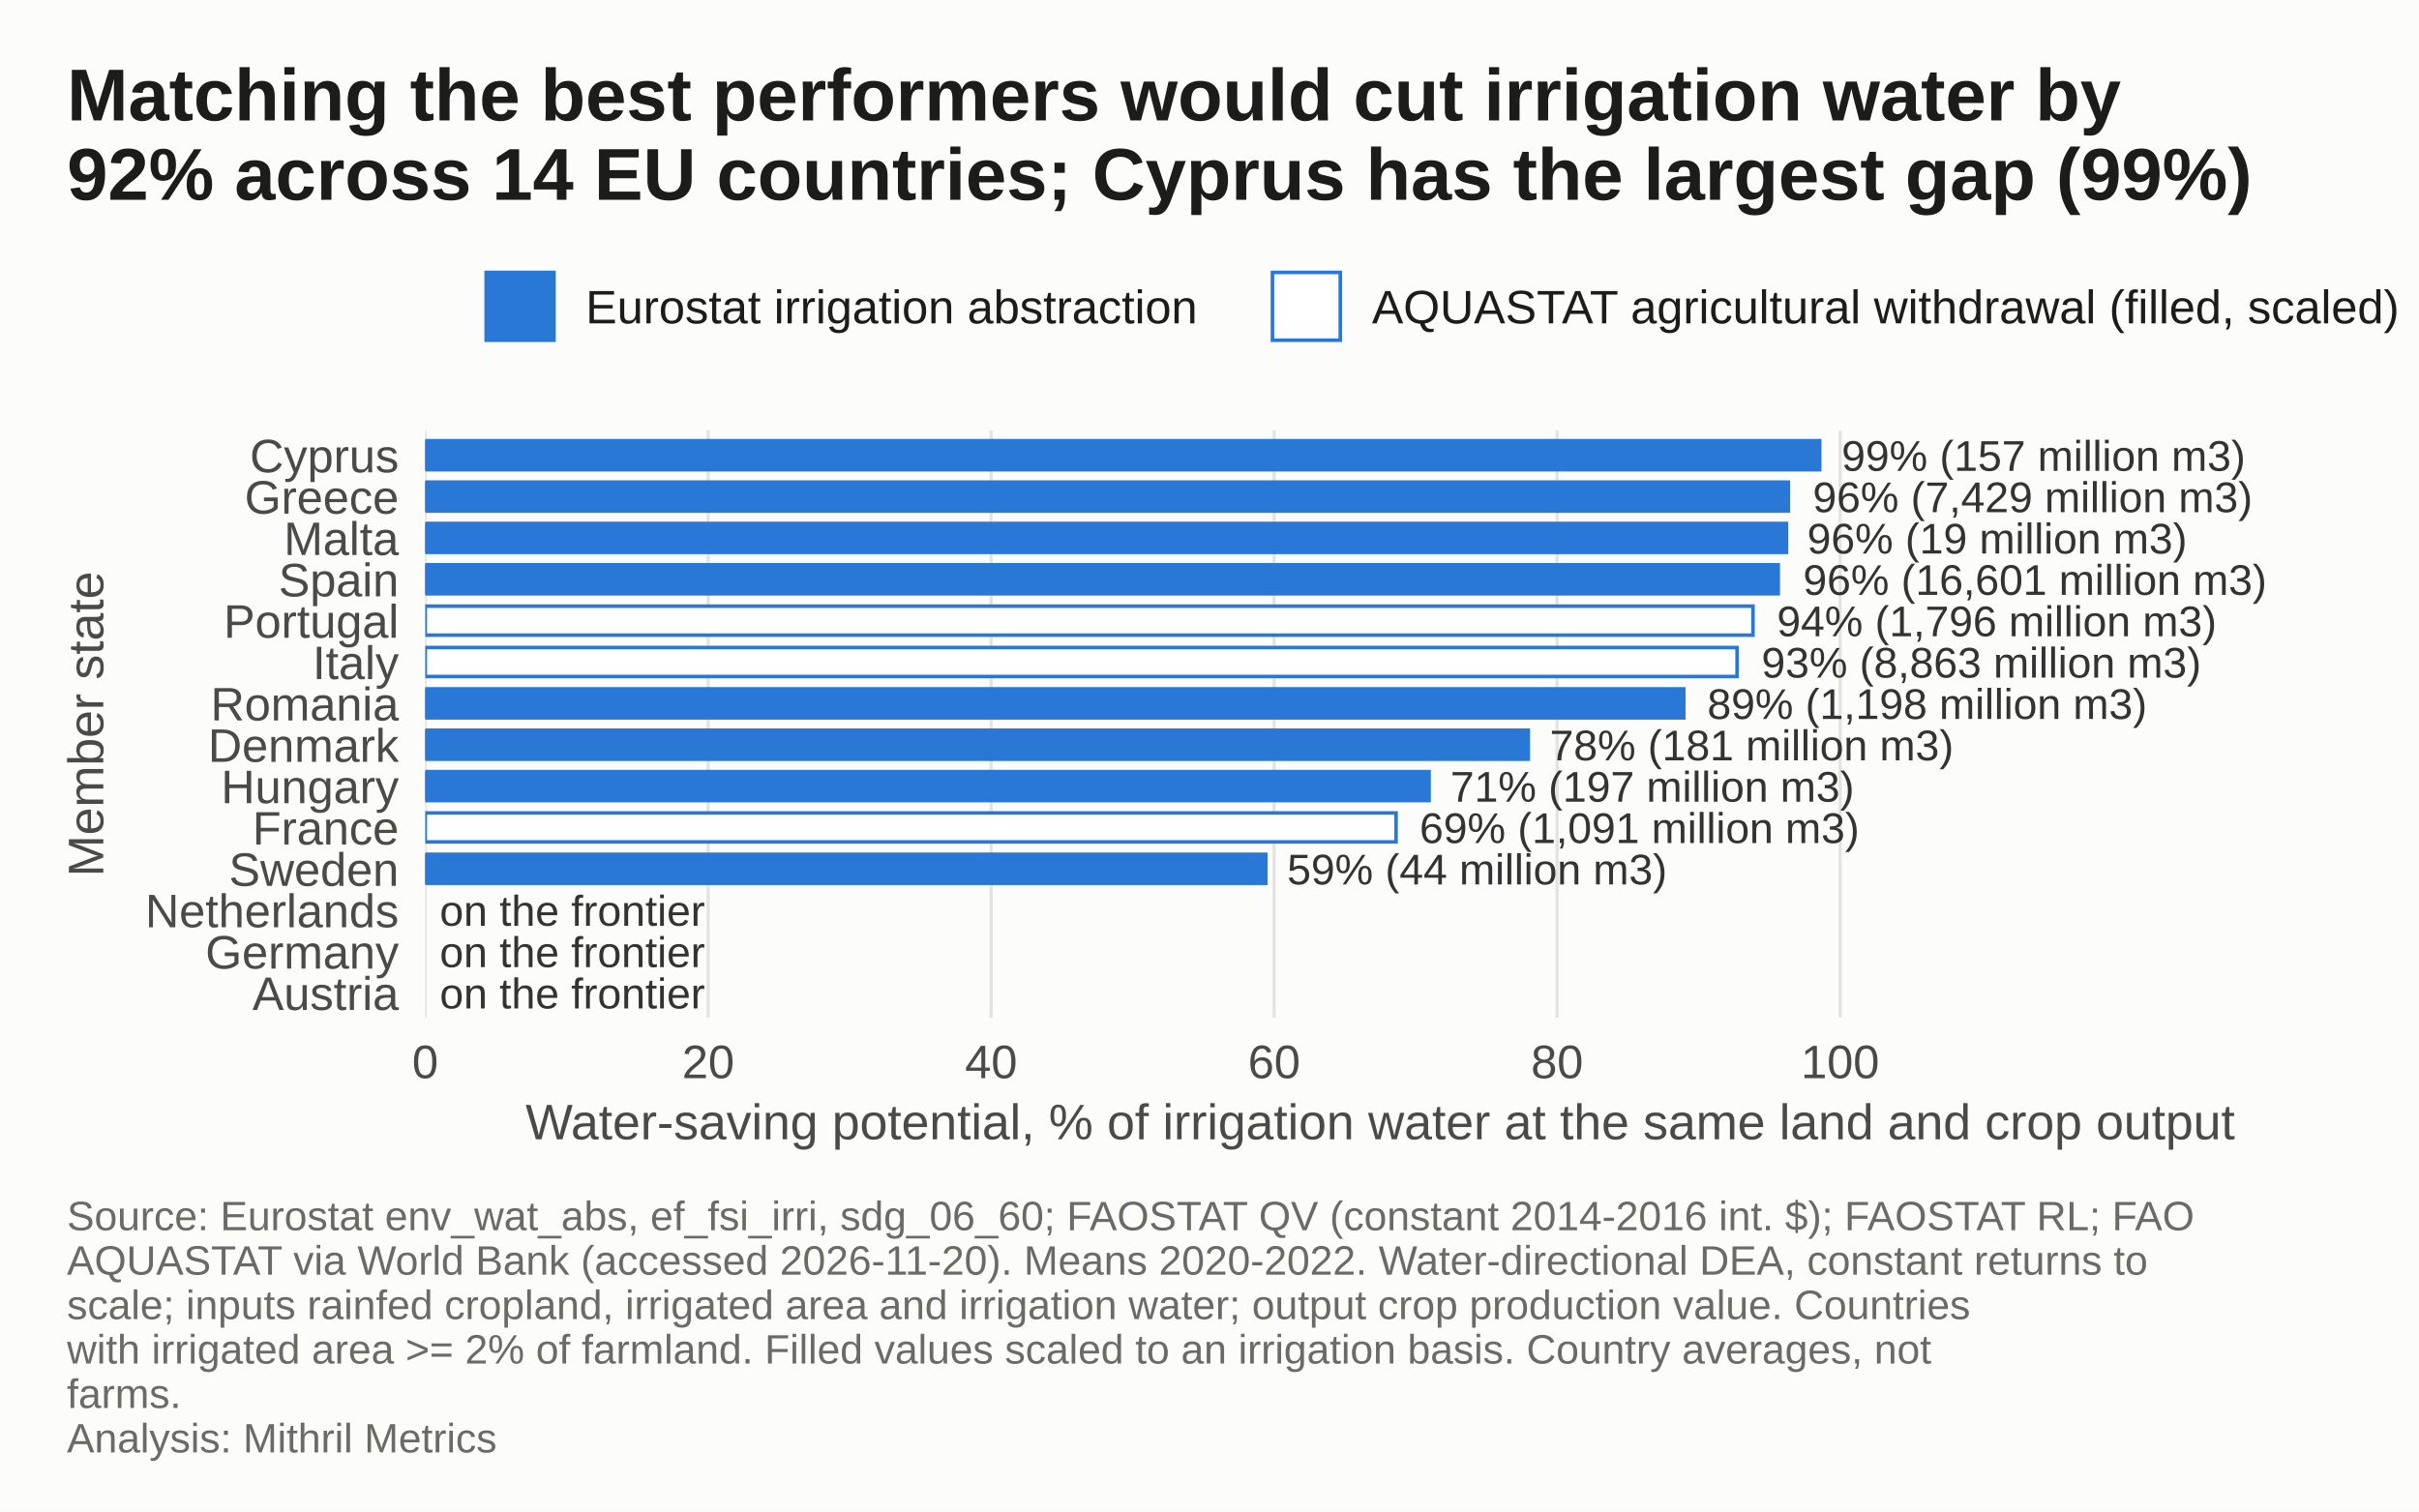
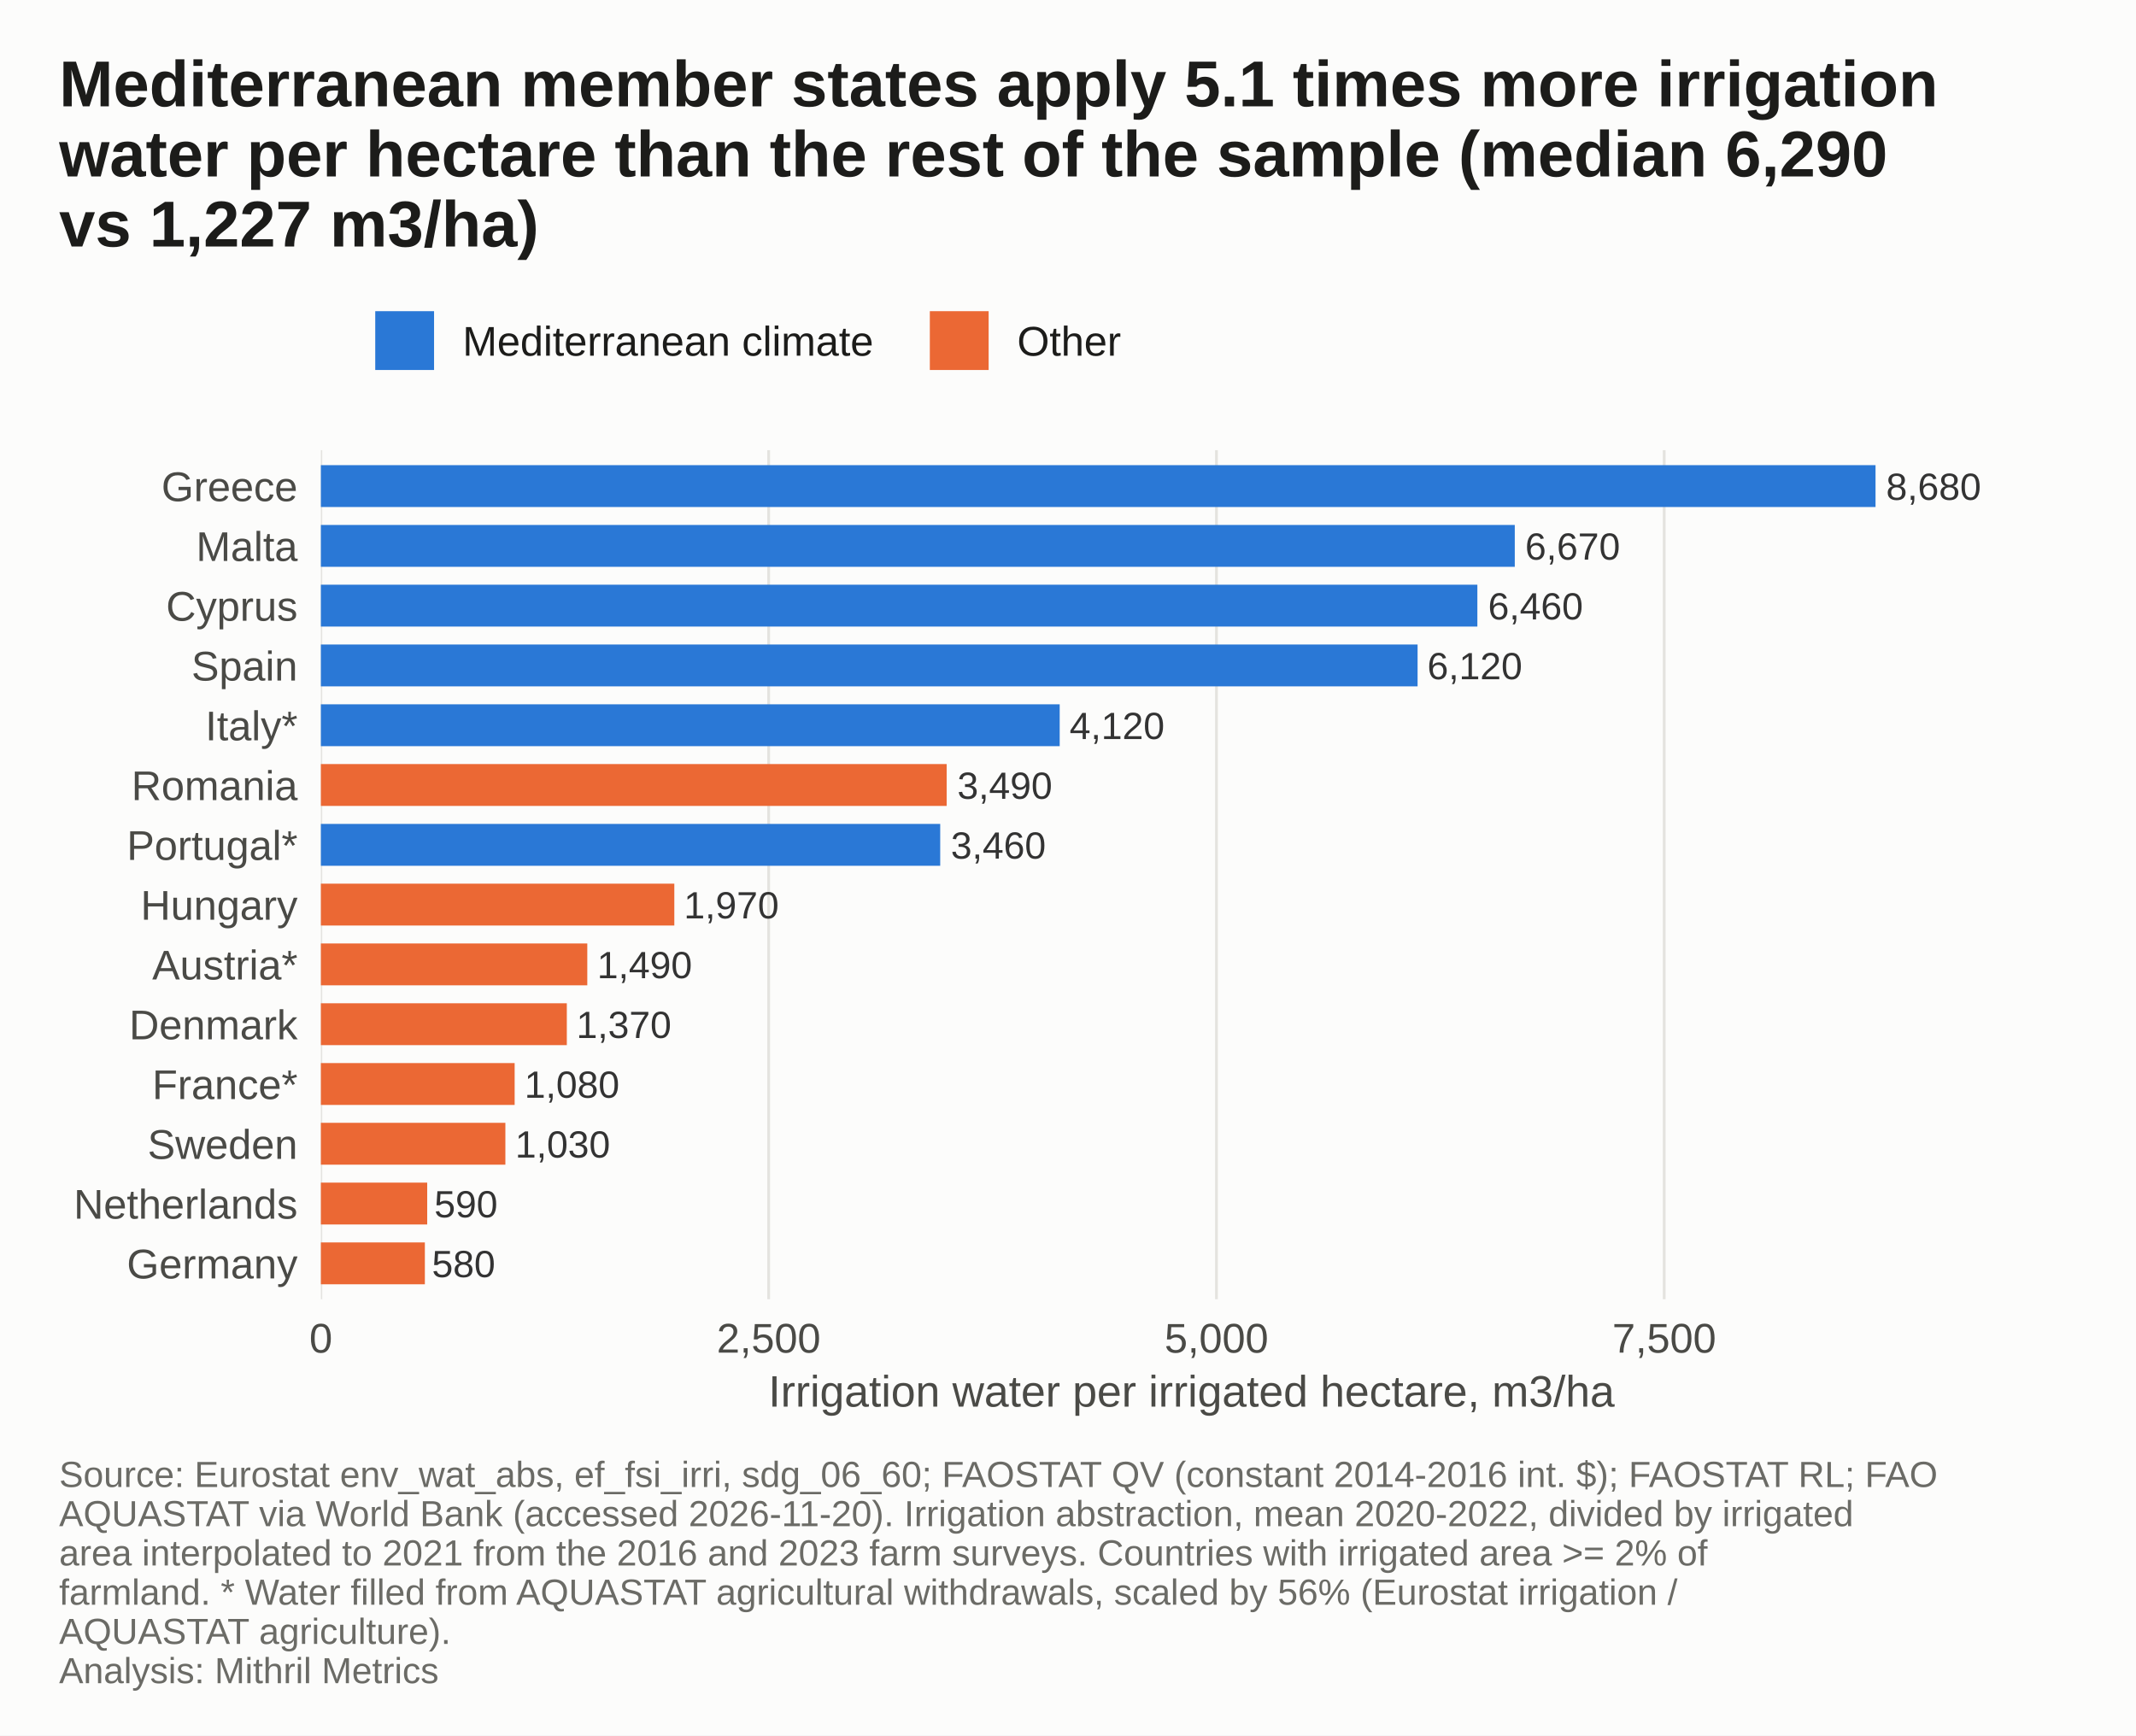
- <svg xmlns="http://www.w3.org/2000/svg" class="svglite" width="576.00pt" height="360.00pt" viewBox="0 0 576.00 360.00">
+ <svg xmlns="http://www.w3.org/2000/svg" class="svglite" width="576.00pt" height="468.00pt" viewBox="0 0 576.00 468.00">
  <defs>
    <style type="text/css">
    .svglite line, .svglite polyline, .svglite polygon, .svglite path, .svglite rect, .svglite circle {
      fill: none;
      stroke: #000000;
      stroke-linecap: round;
      stroke-linejoin: round;
      stroke-miterlimit: 10.00;
    }
    .svglite text {
      white-space: pre;
    }
  </style>
  </defs>
  <rect width="100%" height="100%" style="stroke: none; fill: #FCFCFB;" />
  <defs>
-     <clipPath id="cpMC4wMHw1NzYuMDB8MC4wMHwzNjAuMDA=">
-       <rect x="0.00" y="0.00" width="576.00" height="360.00" />
+     <clipPath id="cpMC4wMHw1NzYuMDB8MC4wMHw0NjguMDA=">
+       <rect x="0.00" y="0.00" width="576.00" height="468.00" />
    </clipPath>
  </defs>
-   <g clip-path="url(#cpMC4wMHw1NzYuMDB8MC4wMHwzNjAuMDA=)">
-     <rect x="0.00" y="0.00" width="576.00" height="360.00" style="stroke-width: 1.36; stroke: none; fill: #FCFCFB;" />
+   <g clip-path="url(#cpMC4wMHw1NzYuMDB8MC4wMHw0NjguMDA=)">
+     <rect x="0.00" y="-0" width="576.00" height="468.00" style="stroke-width: 1.36; stroke: none; fill: #FCFCFB;" />
  </g>
  <defs>
-     <clipPath id="cpMTAxLjI1fDU1Ni4wN3wxMDIuNTF8MjQyLjM4">
-       <rect x="101.25" y="102.51" width="454.83" height="139.87" />
+     <clipPath id="cpODYuNTN8NTU2LjA3fDEyMS40MXwzNTAuMzg=">
+       <rect x="86.53" y="121.41" width="469.54" height="228.97" />
    </clipPath>
  </defs>
-   <g clip-path="url(#cpMTAxLjI1fDU1Ni4wN3wxMDIuNTF8MjQyLjM4)">
-     <polyline points="101.25,242.38 101.25,102.51 " style="stroke-width: 0.75; stroke: #E4E3DF; stroke-linecap: butt;" />
-     <polyline points="168.63,242.38 168.63,102.51 " style="stroke-width: 0.75; stroke: #E4E3DF; stroke-linecap: butt;" />
-     <polyline points="236.01,242.38 236.01,102.51 " style="stroke-width: 0.75; stroke: #E4E3DF; stroke-linecap: butt;" />
-     <polyline points="303.39,242.38 303.39,102.51 " style="stroke-width: 0.75; stroke: #E4E3DF; stroke-linecap: butt;" />
-     <polyline points="370.77,242.38 370.77,102.51 " style="stroke-width: 0.75; stroke: #E4E3DF; stroke-linecap: butt;" />
-     <polyline points="438.16,242.38 438.16,102.51 " style="stroke-width: 0.75; stroke: #E4E3DF; stroke-linecap: butt;" />
-     <rect x="101.25" y="233.02" width="0.00" height="6.90" style="stroke-width: 0.85; stroke: #2A78D6; stroke-linecap: butt; stroke-linejoin: miter; fill: #FFFFFF;" />
-     <rect x="101.25" y="104.97" width="332.05" height="6.90" style="stroke-width: 0.85; stroke: #2A78D6; stroke-linecap: butt; stroke-linejoin: miter; fill: #2A78D6;" />
-     <rect x="101.25" y="223.17" width="0.00" height="6.90" style="stroke-width: 0.85; stroke: #2A78D6; stroke-linecap: butt; stroke-linejoin: miter; fill: #2A78D6;" />
-     <rect x="101.25" y="173.92" width="262.66" height="6.90" style="stroke-width: 0.85; stroke: #2A78D6; stroke-linecap: butt; stroke-linejoin: miter; fill: #2A78D6;" />
-     <rect x="101.25" y="114.82" width="324.59" height="6.90" style="stroke-width: 0.85; stroke: #2A78D6; stroke-linecap: butt; stroke-linejoin: miter; fill: #2A78D6;" />
-     <rect x="101.25" y="134.52" width="322.17" height="6.90" style="stroke-width: 0.85; stroke: #2A78D6; stroke-linecap: butt; stroke-linejoin: miter; fill: #2A78D6;" />
-     <rect x="101.25" y="193.62" width="231.17" height="6.90" style="stroke-width: 0.85; stroke: #2A78D6; stroke-linecap: butt; stroke-linejoin: miter; fill: #FFFFFF;" />
-     <rect x="101.25" y="183.77" width="239.03" height="6.90" style="stroke-width: 0.85; stroke: #2A78D6; stroke-linecap: butt; stroke-linejoin: miter; fill: #2A78D6;" />
-     <rect x="101.25" y="154.22" width="312.37" height="6.90" style="stroke-width: 0.85; stroke: #2A78D6; stroke-linecap: butt; stroke-linejoin: miter; fill: #FFFFFF;" />
-     <rect x="101.25" y="124.67" width="324.14" height="6.90" style="stroke-width: 0.85; stroke: #2A78D6; stroke-linecap: butt; stroke-linejoin: miter; fill: #2A78D6;" />
-     <rect x="101.25" y="213.32" width="0.00" height="6.90" style="stroke-width: 0.85; stroke: #2A78D6; stroke-linecap: butt; stroke-linejoin: miter; fill: #2A78D6;" />
-     <rect x="101.25" y="144.37" width="316.16" height="6.90" style="stroke-width: 0.85; stroke: #2A78D6; stroke-linecap: butt; stroke-linejoin: miter; fill: #FFFFFF;" />
-     <rect x="101.25" y="164.07" width="299.68" height="6.90" style="stroke-width: 0.85; stroke: #2A78D6; stroke-linecap: butt; stroke-linejoin: miter; fill: #2A78D6;" />
-     <rect x="101.25" y="203.47" width="200.17" height="6.90" style="stroke-width: 0.85; stroke: #2A78D6; stroke-linecap: butt; stroke-linejoin: miter; fill: #2A78D6;" />
-     <text x="104.69" y="240.19" style="font-size: 10.24px;fill: #333333; font-family: &quot;Liberation Sans&quot;;" textLength="68.78px" lengthAdjust="spacingAndGlyphs">on the frontier</text>
-     <text x="438.50" y="112.14" style="font-size: 10.24px;fill: #333333; font-family: &quot;Liberation Sans&quot;;" textLength="104.23px" lengthAdjust="spacingAndGlyphs">99%  (157 million m3)</text>
-     <text x="104.69" y="230.34" style="font-size: 10.24px;fill: #333333; font-family: &quot;Liberation Sans&quot;;" textLength="68.78px" lengthAdjust="spacingAndGlyphs">on the frontier</text>
-     <text x="369.01" y="181.09" style="font-size: 10.24px;fill: #333333; font-family: &quot;Liberation Sans&quot;;" textLength="102.14px" lengthAdjust="spacingAndGlyphs">78%  (181 million m3)</text>
-     <text x="431.64" y="121.99" style="font-size: 10.24px;fill: #333333; font-family: &quot;Liberation Sans&quot;;" textLength="115.99px" lengthAdjust="spacingAndGlyphs">96%  (7,429 million m3)</text>
-     <text x="429.34" y="141.69" style="font-size: 10.24px;fill: #333333; font-family: &quot;Liberation Sans&quot;;" textLength="118.48px" lengthAdjust="spacingAndGlyphs">96%  (16,601 million m3)</text>
-     <text x="338.02" y="200.79" style="font-size: 10.24px;fill: #333333; font-family: &quot;Liberation Sans&quot;;" textLength="112.13px" lengthAdjust="spacingAndGlyphs">69%  (1,091 million m3)</text>
-     <text x="345.35" y="190.94" style="font-size: 10.24px;fill: #333333; font-family: &quot;Liberation Sans&quot;;" textLength="101.61px" lengthAdjust="spacingAndGlyphs">71%  (197 million m3)</text>
-     <text x="419.43" y="161.39" style="font-size: 10.24px;fill: #333333; font-family: &quot;Liberation Sans&quot;;" textLength="116.31px" lengthAdjust="spacingAndGlyphs">93%  (8,863 million m3)</text>
-     <text x="430.31" y="131.84" style="font-size: 10.24px;fill: #333333; font-family: &quot;Liberation Sans&quot;;" textLength="98.56px" lengthAdjust="spacingAndGlyphs">96%  (19 million m3)</text>
-     <text x="104.69" y="220.49" style="font-size: 10.24px;fill: #333333; font-family: &quot;Liberation Sans&quot;;" textLength="68.78px" lengthAdjust="spacingAndGlyphs">on the frontier</text>
-     <text x="423.10" y="151.54" style="font-size: 10.24px;fill: #333333; font-family: &quot;Liberation Sans&quot;;" textLength="113.91px" lengthAdjust="spacingAndGlyphs">94%  (1,796 million m3)</text>
-     <text x="406.53" y="171.24" style="font-size: 10.24px;fill: #333333; font-family: &quot;Liberation Sans&quot;;" textLength="111.99px" lengthAdjust="spacingAndGlyphs">89%  (1,198 million m3)</text>
-     <text x="306.48" y="210.64" style="font-size: 10.24px;fill: #333333; font-family: &quot;Liberation Sans&quot;;" textLength="101.15px" lengthAdjust="spacingAndGlyphs">59%  (44 million m3)</text>
+   <g clip-path="url(#cpODYuNTN8NTU2LjA3fDEyMS40MXwzNTAuMzg=)">
+     <polyline points="86.53,350.38 86.53,121.41 " style="stroke-width: 0.75; stroke: #E4E3DF; stroke-linecap: butt;" />
+     <polyline points="207.28,350.38 207.28,121.41 " style="stroke-width: 0.75; stroke: #E4E3DF; stroke-linecap: butt;" />
+     <polyline points="328.03,350.38 328.03,121.41 " style="stroke-width: 0.75; stroke: #E4E3DF; stroke-linecap: butt;" />
+     <polyline points="448.77,350.38 448.77,121.41 " style="stroke-width: 0.75; stroke: #E4E3DF; stroke-linecap: butt;" />
+     <rect x="86.53" y="254.44" width="71.84" height="11.29" style="stroke-width: 1.07; stroke: none; stroke-linecap: butt; stroke-linejoin: miter; fill: #EB6834;" />
+     <rect x="86.53" y="157.69" width="311.86" height="11.29" style="stroke-width: 1.07; stroke: none; stroke-linecap: butt; stroke-linejoin: miter; fill: #2A78D6;" />
+     <rect x="86.53" y="335.06" width="28.04" height="11.29" style="stroke-width: 1.07; stroke: none; stroke-linecap: butt; stroke-linejoin: miter; fill: #EB6834;" />
+     <rect x="86.53" y="270.56" width="66.32" height="11.29" style="stroke-width: 1.07; stroke: none; stroke-linecap: butt; stroke-linejoin: miter; fill: #EB6834;" />
+     <rect x="86.53" y="125.44" width="419.23" height="11.29" style="stroke-width: 1.07; stroke: none; stroke-linecap: butt; stroke-linejoin: miter; fill: #2A78D6;" />
+     <rect x="86.53" y="173.82" width="295.74" height="11.29" style="stroke-width: 1.07; stroke: none; stroke-linecap: butt; stroke-linejoin: miter; fill: #2A78D6;" />
+     <rect x="86.53" y="286.69" width="52.25" height="11.29" style="stroke-width: 1.07; stroke: none; stroke-linecap: butt; stroke-linejoin: miter; fill: #EB6834;" />
+     <rect x="86.53" y="238.31" width="95.31" height="11.29" style="stroke-width: 1.07; stroke: none; stroke-linecap: butt; stroke-linejoin: miter; fill: #EB6834;" />
+     <rect x="86.53" y="189.94" width="199.23" height="11.29" style="stroke-width: 1.07; stroke: none; stroke-linecap: butt; stroke-linejoin: miter; fill: #2A78D6;" />
+     <rect x="86.53" y="141.57" width="321.95" height="11.29" style="stroke-width: 1.07; stroke: none; stroke-linecap: butt; stroke-linejoin: miter; fill: #2A78D6;" />
+     <rect x="86.53" y="318.94" width="28.67" height="11.29" style="stroke-width: 1.07; stroke: none; stroke-linecap: butt; stroke-linejoin: miter; fill: #EB6834;" />
+     <rect x="86.53" y="222.19" width="167.01" height="11.29" style="stroke-width: 1.07; stroke: none; stroke-linecap: butt; stroke-linejoin: miter; fill: #2A78D6;" />
+     <rect x="86.53" y="206.06" width="168.75" height="11.29" style="stroke-width: 1.07; stroke: none; stroke-linecap: butt; stroke-linejoin: miter; fill: #EB6834;" />
+     <rect x="86.53" y="302.81" width="49.75" height="11.29" style="stroke-width: 1.07; stroke: none; stroke-linecap: butt; stroke-linejoin: miter; fill: #EB6834;" />
+     <text x="161.02" y="263.81" style="font-size: 10.24px;fill: #333333; font-family: &quot;Liberation Sans&quot;;" textLength="26.52px" lengthAdjust="spacingAndGlyphs">1,490</text>
+     <text x="401.27" y="167.06" style="font-size: 10.24px;fill: #333333; font-family: &quot;Liberation Sans&quot;;" textLength="28.71px" lengthAdjust="spacingAndGlyphs">6,460</text>
+     <text x="116.47" y="344.43" style="font-size: 10.24px;fill: #333333; font-family: &quot;Liberation Sans&quot;;" textLength="19.01px" lengthAdjust="spacingAndGlyphs">580</text>
+     <text x="155.42" y="279.93" style="font-size: 10.24px;fill: #333333; font-family: &quot;Liberation Sans&quot;;" textLength="25.68px" lengthAdjust="spacingAndGlyphs">1,370</text>
+     <text x="508.61" y="134.81" style="font-size: 10.24px;fill: #333333; font-family: &quot;Liberation Sans&quot;;" textLength="28.41px" lengthAdjust="spacingAndGlyphs">8,680</text>
+     <text x="384.89" y="183.18" style="font-size: 10.24px;fill: #333333; font-family: &quot;Liberation Sans&quot;;" textLength="26.16px" lengthAdjust="spacingAndGlyphs">6,120</text>
+     <text x="141.42" y="296.05" style="font-size: 10.24px;fill: #333333; font-family: &quot;Liberation Sans&quot;;" textLength="26.36px" lengthAdjust="spacingAndGlyphs">1,080</text>
+     <text x="184.41" y="247.68" style="font-size: 10.24px;fill: #333333; font-family: &quot;Liberation Sans&quot;;" textLength="25.70px" lengthAdjust="spacingAndGlyphs">1,970</text>
+     <text x="288.41" y="199.31" style="font-size: 10.24px;fill: #333333; font-family: &quot;Liberation Sans&quot;;" textLength="26.42px" lengthAdjust="spacingAndGlyphs">4,120</text>
+     <text x="411.27" y="150.93" style="font-size: 10.24px;fill: #333333; font-family: &quot;Liberation Sans&quot;;" textLength="27.89px" lengthAdjust="spacingAndGlyphs">6,670</text>
+     <text x="117.11" y="328.30" style="font-size: 10.24px;fill: #333333; font-family: &quot;Liberation Sans&quot;;" textLength="19.02px" lengthAdjust="spacingAndGlyphs">590</text>
+     <text x="256.41" y="231.56" style="font-size: 10.24px;fill: #333333; font-family: &quot;Liberation Sans&quot;;" textLength="28.68px" lengthAdjust="spacingAndGlyphs">3,460</text>
+     <text x="258.15" y="215.43" style="font-size: 10.24px;fill: #333333; font-family: &quot;Liberation Sans&quot;;" textLength="28.68px" lengthAdjust="spacingAndGlyphs">3,490</text>
+     <text x="138.92" y="312.18" style="font-size: 10.24px;fill: #333333; font-family: &quot;Liberation Sans&quot;;" textLength="26.35px" lengthAdjust="spacingAndGlyphs">1,030</text>
  </g>
-   <g clip-path="url(#cpMC4wMHw1NzYuMDB8MC4wMHwzNjAuMDA=)">
-     <text x="94.97" y="240.54" text-anchor="end" style="font-size: 11.20px;fill: #4A4A46; font-family: &quot;Liberation Sans&quot;;" textLength="37.10px" lengthAdjust="spacingAndGlyphs">Austria</text>
-     <text x="94.97" y="230.69" text-anchor="end" style="font-size: 11.20px;fill: #4A4A46; font-family: &quot;Liberation Sans&quot;;" textLength="48.06px" lengthAdjust="spacingAndGlyphs">Germany</text>
-     <text x="94.97" y="220.84" text-anchor="end" style="font-size: 11.20px;fill: #4A4A46; font-family: &quot;Liberation Sans&quot;;" textLength="64.32px" lengthAdjust="spacingAndGlyphs">Netherlands</text>
-     <text x="94.97" y="210.99" text-anchor="end" style="font-size: 11.20px;fill: #4A4A46; font-family: &quot;Liberation Sans&quot;;" textLength="42.84px" lengthAdjust="spacingAndGlyphs">Sweden</text>
-     <text x="94.97" y="201.14" text-anchor="end" style="font-size: 11.20px;fill: #4A4A46; font-family: &quot;Liberation Sans&quot;;" textLength="36.63px" lengthAdjust="spacingAndGlyphs">France</text>
-     <text x="94.97" y="191.29" text-anchor="end" style="font-size: 11.20px;fill: #4A4A46; font-family: &quot;Liberation Sans&quot;;" textLength="45.19px" lengthAdjust="spacingAndGlyphs">Hungary</text>
-     <text x="94.97" y="181.44" text-anchor="end" style="font-size: 11.20px;fill: #4A4A46; font-family: &quot;Liberation Sans&quot;;" textLength="47.64px" lengthAdjust="spacingAndGlyphs">Denmark</text>
-     <text x="94.97" y="171.59" text-anchor="end" style="font-size: 11.20px;fill: #4A4A46; font-family: &quot;Liberation Sans&quot;;" textLength="45.60px" lengthAdjust="spacingAndGlyphs">Romania</text>
-     <text x="94.97" y="161.74" text-anchor="end" style="font-size: 11.20px;fill: #4A4A46; font-family: &quot;Liberation Sans&quot;;" textLength="21.94px" lengthAdjust="spacingAndGlyphs">Italy</text>
-     <text x="94.97" y="151.89" text-anchor="end" style="font-size: 11.20px;fill: #4A4A46; font-family: &quot;Liberation Sans&quot;;" textLength="44.19px" lengthAdjust="spacingAndGlyphs">Portugal</text>
-     <text x="94.97" y="142.04" text-anchor="end" style="font-size: 11.20px;fill: #4A4A46; font-family: &quot;Liberation Sans&quot;;" textLength="29.63px" lengthAdjust="spacingAndGlyphs">Spain</text>
-     <text x="94.97" y="132.19" text-anchor="end" style="font-size: 11.20px;fill: #4A4A46; font-family: &quot;Liberation Sans&quot;;" textLength="29.04px" lengthAdjust="spacingAndGlyphs">Malta</text>
-     <text x="94.97" y="122.34" text-anchor="end" style="font-size: 11.20px;fill: #4A4A46; font-family: &quot;Liberation Sans&quot;;" textLength="38.52px" lengthAdjust="spacingAndGlyphs">Greece</text>
-     <text x="94.97" y="112.49" text-anchor="end" style="font-size: 11.20px;fill: #4A4A46; font-family: &quot;Liberation Sans&quot;;" textLength="38.04px" lengthAdjust="spacingAndGlyphs">Cyprus</text>
-     <text x="101.25" y="256.79" text-anchor="middle" style="font-size: 11.20px;fill: #4A4A46; font-family: &quot;Liberation Sans&quot;;" textLength="7.06px" lengthAdjust="spacingAndGlyphs">0</text>
-     <text x="168.63" y="256.79" text-anchor="middle" style="font-size: 11.20px;fill: #4A4A46; font-family: &quot;Liberation Sans&quot;;" textLength="13.88px" lengthAdjust="spacingAndGlyphs">20</text>
-     <text x="236.01" y="256.79" text-anchor="middle" style="font-size: 11.20px;fill: #4A4A46; font-family: &quot;Liberation Sans&quot;;" textLength="14.28px" lengthAdjust="spacingAndGlyphs">40</text>
-     <text x="303.39" y="256.79" text-anchor="middle" style="font-size: 11.20px;fill: #4A4A46; font-family: &quot;Liberation Sans&quot;;" textLength="14.00px" lengthAdjust="spacingAndGlyphs">60</text>
-     <text x="370.77" y="256.79" text-anchor="middle" style="font-size: 11.20px;fill: #4A4A46; font-family: &quot;Liberation Sans&quot;;" textLength="13.98px" lengthAdjust="spacingAndGlyphs">80</text>
-     <text x="438.16" y="256.79" text-anchor="middle" style="font-size: 11.20px;fill: #4A4A46; font-family: &quot;Liberation Sans&quot;;" textLength="18.66px" lengthAdjust="spacingAndGlyphs">100</text>
-     <text x="328.66" y="271.35" text-anchor="middle" style="font-size: 11.90px;fill: #4A4A46; font-family: &quot;Liberation Sans&quot;;" textLength="438.11px" lengthAdjust="spacingAndGlyphs">Water-saving potential, % of irrigation water at the same land and crop output</text>
-     <text transform="translate(24.59,172.45) rotate(-90)" text-anchor="middle" style="font-size: 11.90px;fill: #4A4A46; font-family: &quot;Liberation Sans&quot;;" textLength="77.79px" lengthAdjust="spacingAndGlyphs">Member state</text>
-     <rect x="115.76" y="64.88" width="16.15" height="16.15" style="stroke-width: 0.85; stroke: #2A78D6; stroke-linecap: butt; stroke-linejoin: miter; fill: #2A78D6;" />
-     <rect x="302.99" y="64.88" width="16.15" height="16.15" style="stroke-width: 0.85; stroke: #2A78D6; stroke-linecap: butt; stroke-linejoin: miter; fill: #FFFFFF;" />
-     <text x="139.45" y="77.02" style="font-size: 11.20px;fill: #1C1C1A; font-family: &quot;Liberation Sans&quot;;" textLength="156.00px" lengthAdjust="spacingAndGlyphs">Eurostat irrigation abstraction</text>
-     <text x="326.68" y="77.02" style="font-size: 11.20px;fill: #1C1C1A; font-family: &quot;Liberation Sans&quot;;" textLength="262.82px" lengthAdjust="spacingAndGlyphs">AQUASTAT agricultural withdrawal (filled, scaled)</text>
-     <text x="15.94" y="28.68" style="font-size: 17.50px; font-weight: bold;fill: #1C1C1A; font-family: &quot;Liberation Sans&quot;;" textLength="504.24px" lengthAdjust="spacingAndGlyphs">Matching the best performers would cut irrigation water by</text>
-     <text x="15.94" y="47.58" style="font-size: 17.50px; font-weight: bold;fill: #1C1C1A; font-family: &quot;Liberation Sans&quot;;" textLength="536.26px" lengthAdjust="spacingAndGlyphs">92% across 14 EU countries; Cyprus has the largest gap (99%)</text>
-     <text x="15.94" y="293.01" style="font-size: 9.80px;fill: #6B6B66; font-family: &quot;Liberation Sans&quot;;" textLength="530.50px" lengthAdjust="spacingAndGlyphs">Source: Eurostat env_wat_abs, ef_fsi_irri, sdg_06_60; FAOSTAT QV (constant 2014-2016 int. $); FAOSTAT RL; FAO</text>
-     <text x="15.94" y="303.59" style="font-size: 9.80px;fill: #6B6B66; font-family: &quot;Liberation Sans&quot;;" textLength="531.18px" lengthAdjust="spacingAndGlyphs">AQUASTAT via World Bank (accessed 2026-11-20). Means 2020-2022. Water-directional DEA, constant returns to</text>
-     <text x="15.94" y="314.18" style="font-size: 9.80px;fill: #6B6B66; font-family: &quot;Liberation Sans&quot;;" textLength="487.69px" lengthAdjust="spacingAndGlyphs">scale; inputs rainfed cropland, irrigated area and irrigation water; output crop production value. Countries</text>
-     <text x="15.94" y="324.76" style="font-size: 9.80px;fill: #6B6B66; font-family: &quot;Liberation Sans&quot;;" textLength="475.20px" lengthAdjust="spacingAndGlyphs">with irrigated area &gt;= 2% of farmland. Filled values scaled to an irrigation basis. Country averages, not</text>
-     <text x="15.94" y="335.34" style="font-size: 9.80px;fill: #6B6B66; font-family: &quot;Liberation Sans&quot;;" textLength="29.39px" lengthAdjust="spacingAndGlyphs">farms.</text>
-     <text x="15.94" y="345.93" style="font-size: 9.80px;fill: #6B6B66; font-family: &quot;Liberation Sans&quot;;" textLength="110.24px" lengthAdjust="spacingAndGlyphs">Analysis: Mithril Metrics</text>
+   <g clip-path="url(#cpMC4wMHw1NzYuMDB8MC4wMHw0NjguMDA=)">
+     <text x="80.26" y="344.77" text-anchor="end" style="font-size: 11.20px;fill: #4A4A46; font-family: &quot;Liberation Sans&quot;;" textLength="48.06px" lengthAdjust="spacingAndGlyphs">Germany</text>
+     <text x="80.26" y="328.65" text-anchor="end" style="font-size: 11.20px;fill: #4A4A46; font-family: &quot;Liberation Sans&quot;;" textLength="64.32px" lengthAdjust="spacingAndGlyphs">Netherlands</text>
+     <text x="80.26" y="312.53" text-anchor="end" style="font-size: 11.20px;fill: #4A4A46; font-family: &quot;Liberation Sans&quot;;" textLength="42.84px" lengthAdjust="spacingAndGlyphs">Sweden</text>
+     <text x="80.26" y="296.40" text-anchor="end" style="font-size: 11.20px;fill: #4A4A46; font-family: &quot;Liberation Sans&quot;;" textLength="42.23px" lengthAdjust="spacingAndGlyphs">France*</text>
+     <text x="80.26" y="280.28" text-anchor="end" style="font-size: 11.20px;fill: #4A4A46; font-family: &quot;Liberation Sans&quot;;" textLength="47.64px" lengthAdjust="spacingAndGlyphs">Denmark</text>
+     <text x="80.26" y="264.15" text-anchor="end" style="font-size: 11.20px;fill: #4A4A46; font-family: &quot;Liberation Sans&quot;;" textLength="42.70px" lengthAdjust="spacingAndGlyphs">Austria*</text>
+     <text x="80.26" y="248.03" text-anchor="end" style="font-size: 11.20px;fill: #4A4A46; font-family: &quot;Liberation Sans&quot;;" textLength="45.19px" lengthAdjust="spacingAndGlyphs">Hungary</text>
+     <text x="80.26" y="231.90" text-anchor="end" style="font-size: 11.20px;fill: #4A4A46; font-family: &quot;Liberation Sans&quot;;" textLength="49.80px" lengthAdjust="spacingAndGlyphs">Portugal*</text>
+     <text x="80.26" y="215.78" text-anchor="end" style="font-size: 11.20px;fill: #4A4A46; font-family: &quot;Liberation Sans&quot;;" textLength="45.60px" lengthAdjust="spacingAndGlyphs">Romania</text>
+     <text x="80.26" y="199.65" text-anchor="end" style="font-size: 11.20px;fill: #4A4A46; font-family: &quot;Liberation Sans&quot;;" textLength="27.54px" lengthAdjust="spacingAndGlyphs">Italy*</text>
+     <text x="80.26" y="183.53" text-anchor="end" style="font-size: 11.20px;fill: #4A4A46; font-family: &quot;Liberation Sans&quot;;" textLength="29.63px" lengthAdjust="spacingAndGlyphs">Spain</text>
+     <text x="80.26" y="167.40" text-anchor="end" style="font-size: 11.20px;fill: #4A4A46; font-family: &quot;Liberation Sans&quot;;" textLength="38.04px" lengthAdjust="spacingAndGlyphs">Cyprus</text>
+     <text x="80.26" y="151.28" text-anchor="end" style="font-size: 11.20px;fill: #4A4A46; font-family: &quot;Liberation Sans&quot;;" textLength="29.04px" lengthAdjust="spacingAndGlyphs">Malta</text>
+     <text x="80.26" y="135.15" text-anchor="end" style="font-size: 11.20px;fill: #4A4A46; font-family: &quot;Liberation Sans&quot;;" textLength="38.52px" lengthAdjust="spacingAndGlyphs">Greece</text>
+     <text x="86.53" y="364.79" text-anchor="middle" style="font-size: 11.20px;fill: #4A4A46; font-family: &quot;Liberation Sans&quot;;" textLength="7.06px" lengthAdjust="spacingAndGlyphs">0</text>
+     <text x="207.28" y="364.79" text-anchor="middle" style="font-size: 11.20px;fill: #4A4A46; font-family: &quot;Liberation Sans&quot;;" textLength="30.97px" lengthAdjust="spacingAndGlyphs">2,500</text>
+     <text x="328.03" y="364.79" text-anchor="middle" style="font-size: 11.20px;fill: #4A4A46; font-family: &quot;Liberation Sans&quot;;" textLength="31.20px" lengthAdjust="spacingAndGlyphs">5,000</text>
+     <text x="448.77" y="364.79" text-anchor="middle" style="font-size: 11.20px;fill: #4A4A46; font-family: &quot;Liberation Sans&quot;;" textLength="30.47px" lengthAdjust="spacingAndGlyphs">7,500</text>
+     <text x="321.30" y="379.35" text-anchor="middle" style="font-size: 11.90px;fill: #4A4A46; font-family: &quot;Liberation Sans&quot;;" textLength="245.73px" lengthAdjust="spacingAndGlyphs">Irrigation water per irrigated hectare, m3/ha</text>
+     <rect x="101.19" y="83.92" width="15.86" height="15.86" style="stroke-width: 1.07; stroke: none; stroke-linecap: butt; stroke-linejoin: miter; fill: #2A78D6;" />
+     <rect x="250.74" y="83.92" width="15.86" height="15.86" style="stroke-width: 1.07; stroke: none; stroke-linecap: butt; stroke-linejoin: miter; fill: #EB6834;" />
+     <text x="124.74" y="95.92" style="font-size: 11.20px;fill: #1C1C1A; font-family: &quot;Liberation Sans&quot;;" textLength="118.32px" lengthAdjust="spacingAndGlyphs">Mediterranean climate</text>
+     <text x="274.29" y="95.92" style="font-size: 11.20px;fill: #1C1C1A; font-family: &quot;Liberation Sans&quot;;" textLength="29.56px" lengthAdjust="spacingAndGlyphs">Other</text>
+     <text x="15.94" y="28.68" style="font-size: 17.50px; font-weight: bold;fill: #1C1C1A; font-family: &quot;Liberation Sans&quot;;" textLength="520.53px" lengthAdjust="spacingAndGlyphs">Mediterranean member states apply 5.1 times more irrigation</text>
+     <text x="15.94" y="47.58" style="font-size: 17.50px; font-weight: bold;fill: #1C1C1A; font-family: &quot;Liberation Sans&quot;;" textLength="513.40px" lengthAdjust="spacingAndGlyphs">water per hectare than the rest of the sample (median 6,290</text>
+     <text x="15.94" y="66.48" style="font-size: 17.50px; font-weight: bold;fill: #1C1C1A; font-family: &quot;Liberation Sans&quot;;" textLength="135.91px" lengthAdjust="spacingAndGlyphs">vs 1,227 m3/ha)</text>
+     <text x="15.94" y="401.01" style="font-size: 9.80px;fill: #6B6B66; font-family: &quot;Liberation Sans&quot;;" textLength="530.50px" lengthAdjust="spacingAndGlyphs">Source: Eurostat env_wat_abs, ef_fsi_irri, sdg_06_60; FAOSTAT QV (constant 2014-2016 int. $); FAOSTAT RL; FAO</text>
+     <text x="15.94" y="411.59" style="font-size: 9.80px;fill: #6B6B66; font-family: &quot;Liberation Sans&quot;;" textLength="520.06px" lengthAdjust="spacingAndGlyphs">AQUASTAT via World Bank (accessed 2026-11-20). Irrigation abstraction, mean 2020-2022, divided by irrigated</text>
+     <text x="15.94" y="422.18" style="font-size: 9.80px;fill: #6B6B66; font-family: &quot;Liberation Sans&quot;;" textLength="475.98px" lengthAdjust="spacingAndGlyphs">area interpolated to 2021 from the 2016 and 2023 farm surveys. Countries with irrigated area &gt;= 2% of</text>
+     <text x="15.94" y="432.76" style="font-size: 9.80px;fill: #6B6B66; font-family: &quot;Liberation Sans&quot;;" textLength="470.80px" lengthAdjust="spacingAndGlyphs">farmland. * Water filled from AQUASTAT agricultural withdrawals, scaled by 56% (Eurostat irrigation /</text>
+     <text x="15.94" y="443.34" style="font-size: 9.80px;fill: #6B6B66; font-family: &quot;Liberation Sans&quot;;" textLength="112.87px" lengthAdjust="spacingAndGlyphs">AQUASTAT agriculture).</text>
+     <text x="15.94" y="453.93" style="font-size: 9.80px;fill: #6B6B66; font-family: &quot;Liberation Sans&quot;;" textLength="110.24px" lengthAdjust="spacingAndGlyphs">Analysis: Mithril Metrics</text>
  </g>
</svg>
